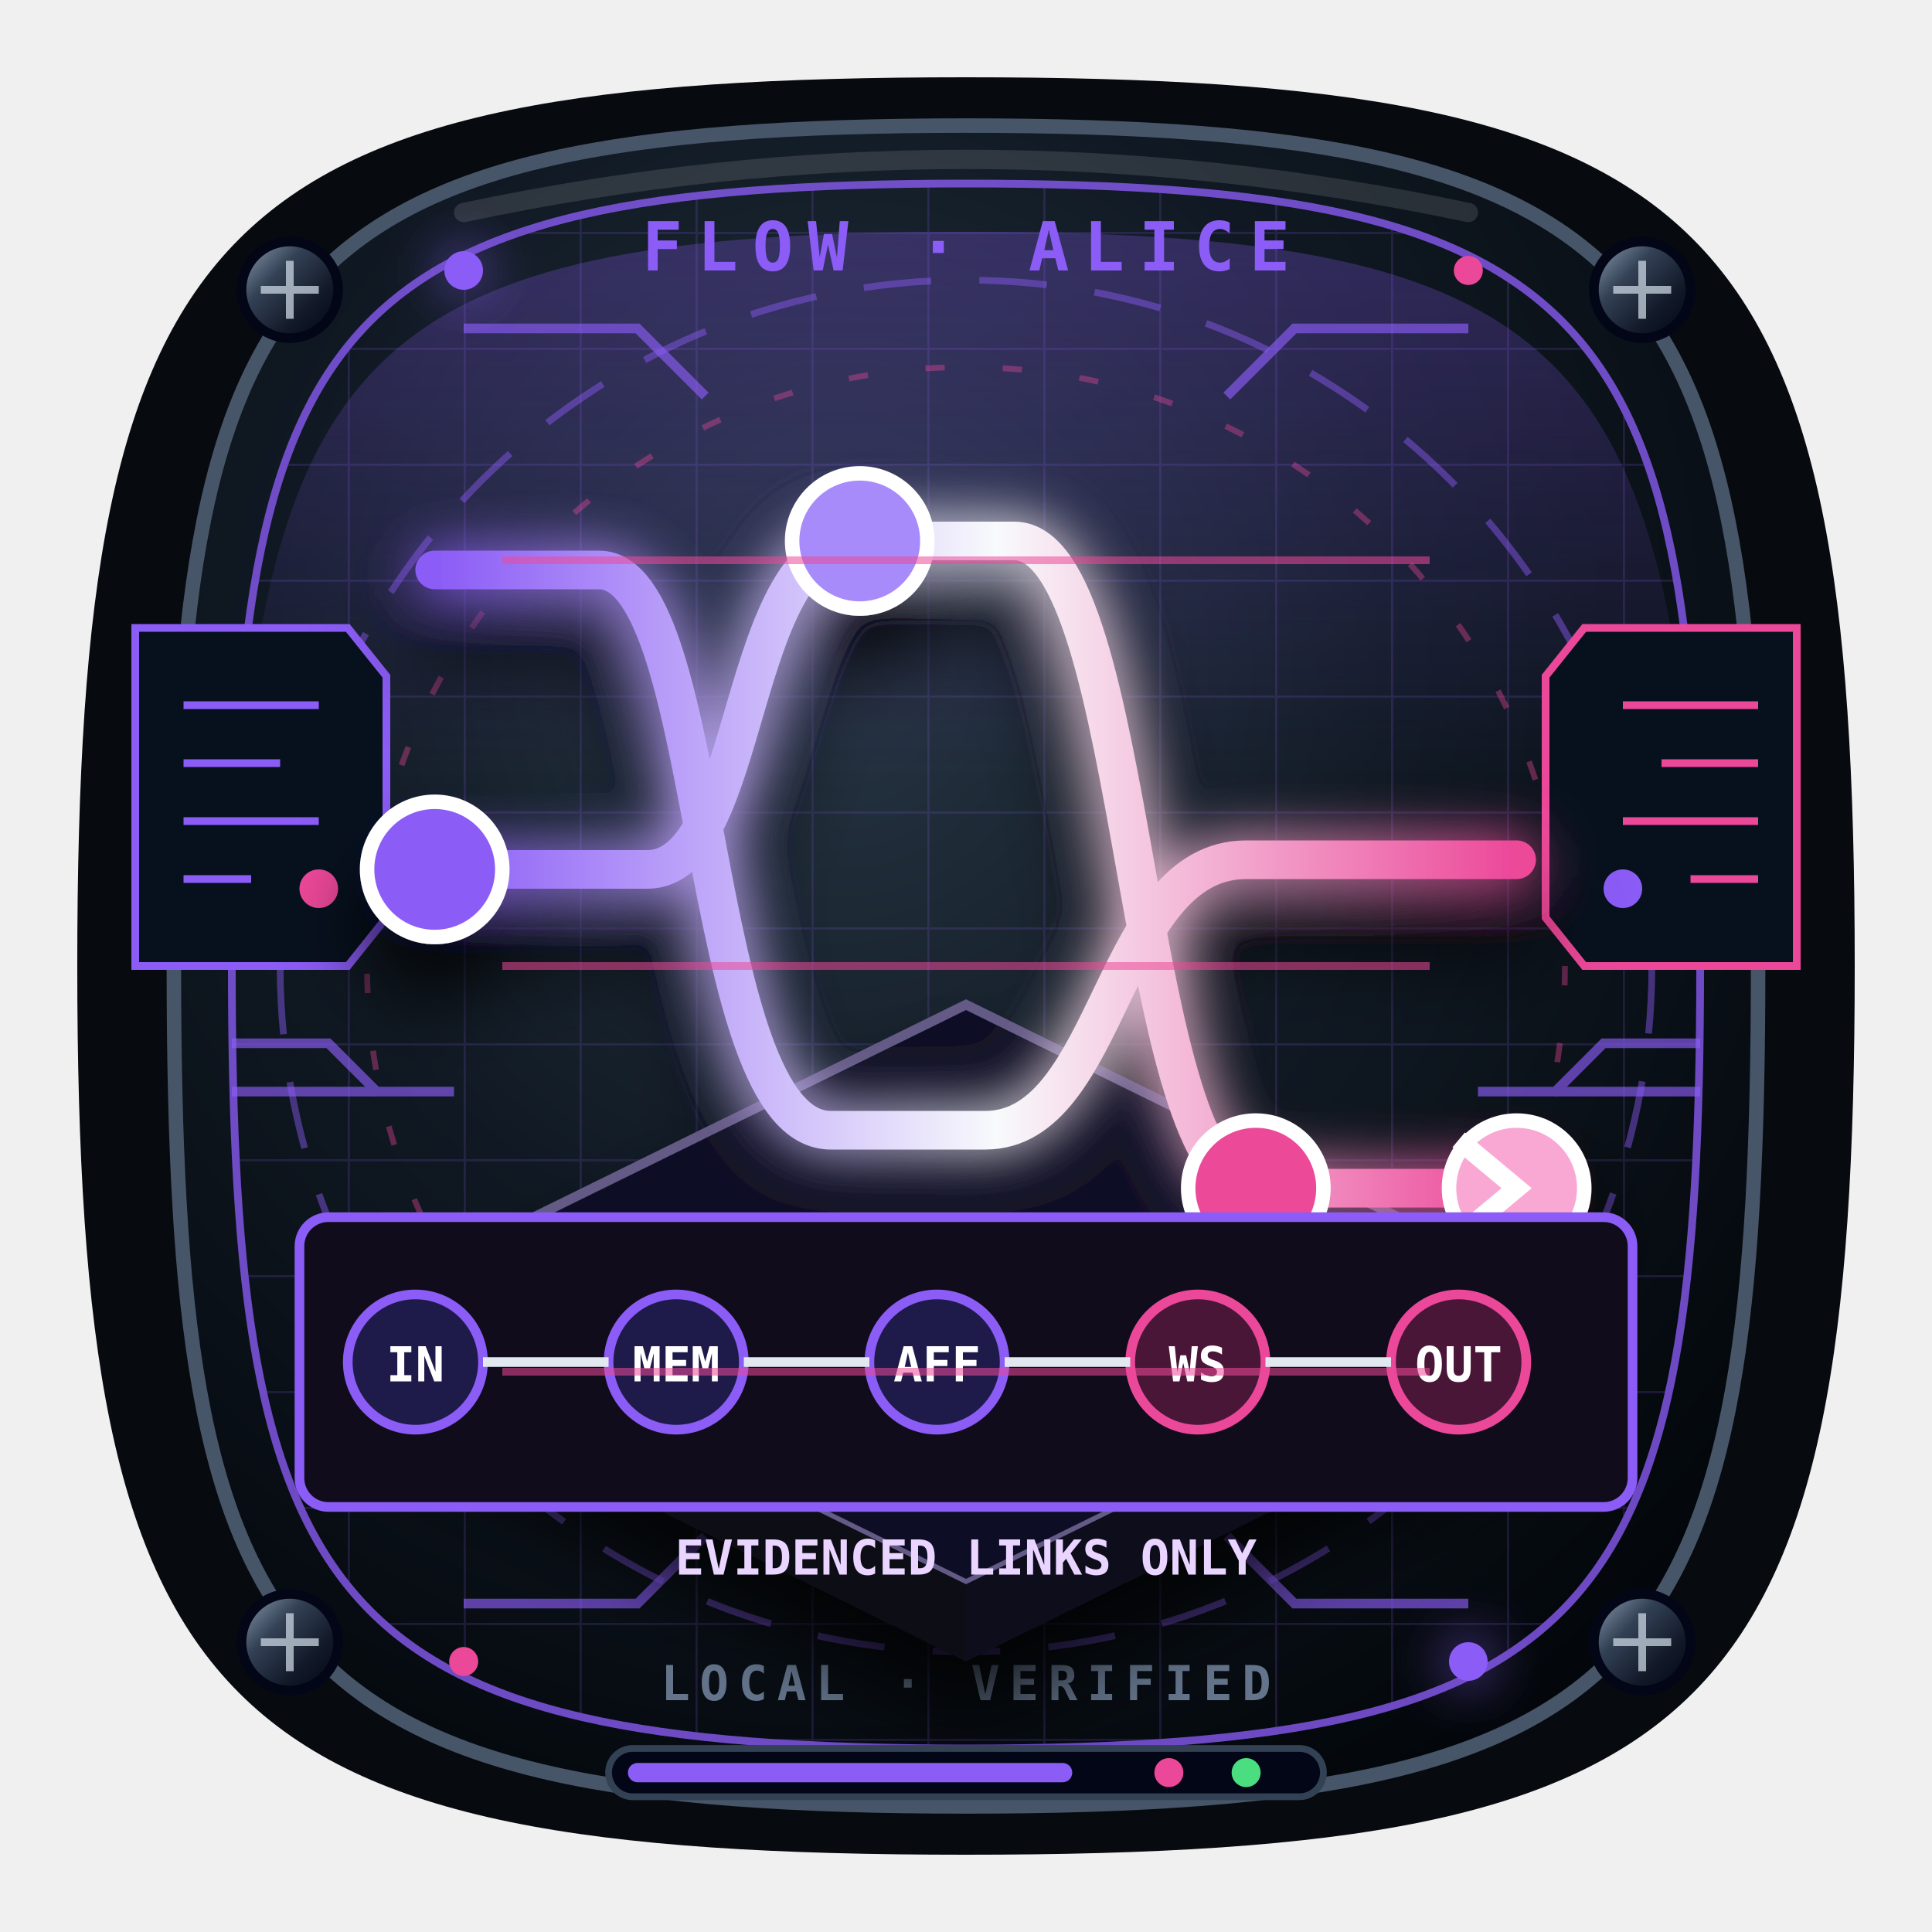
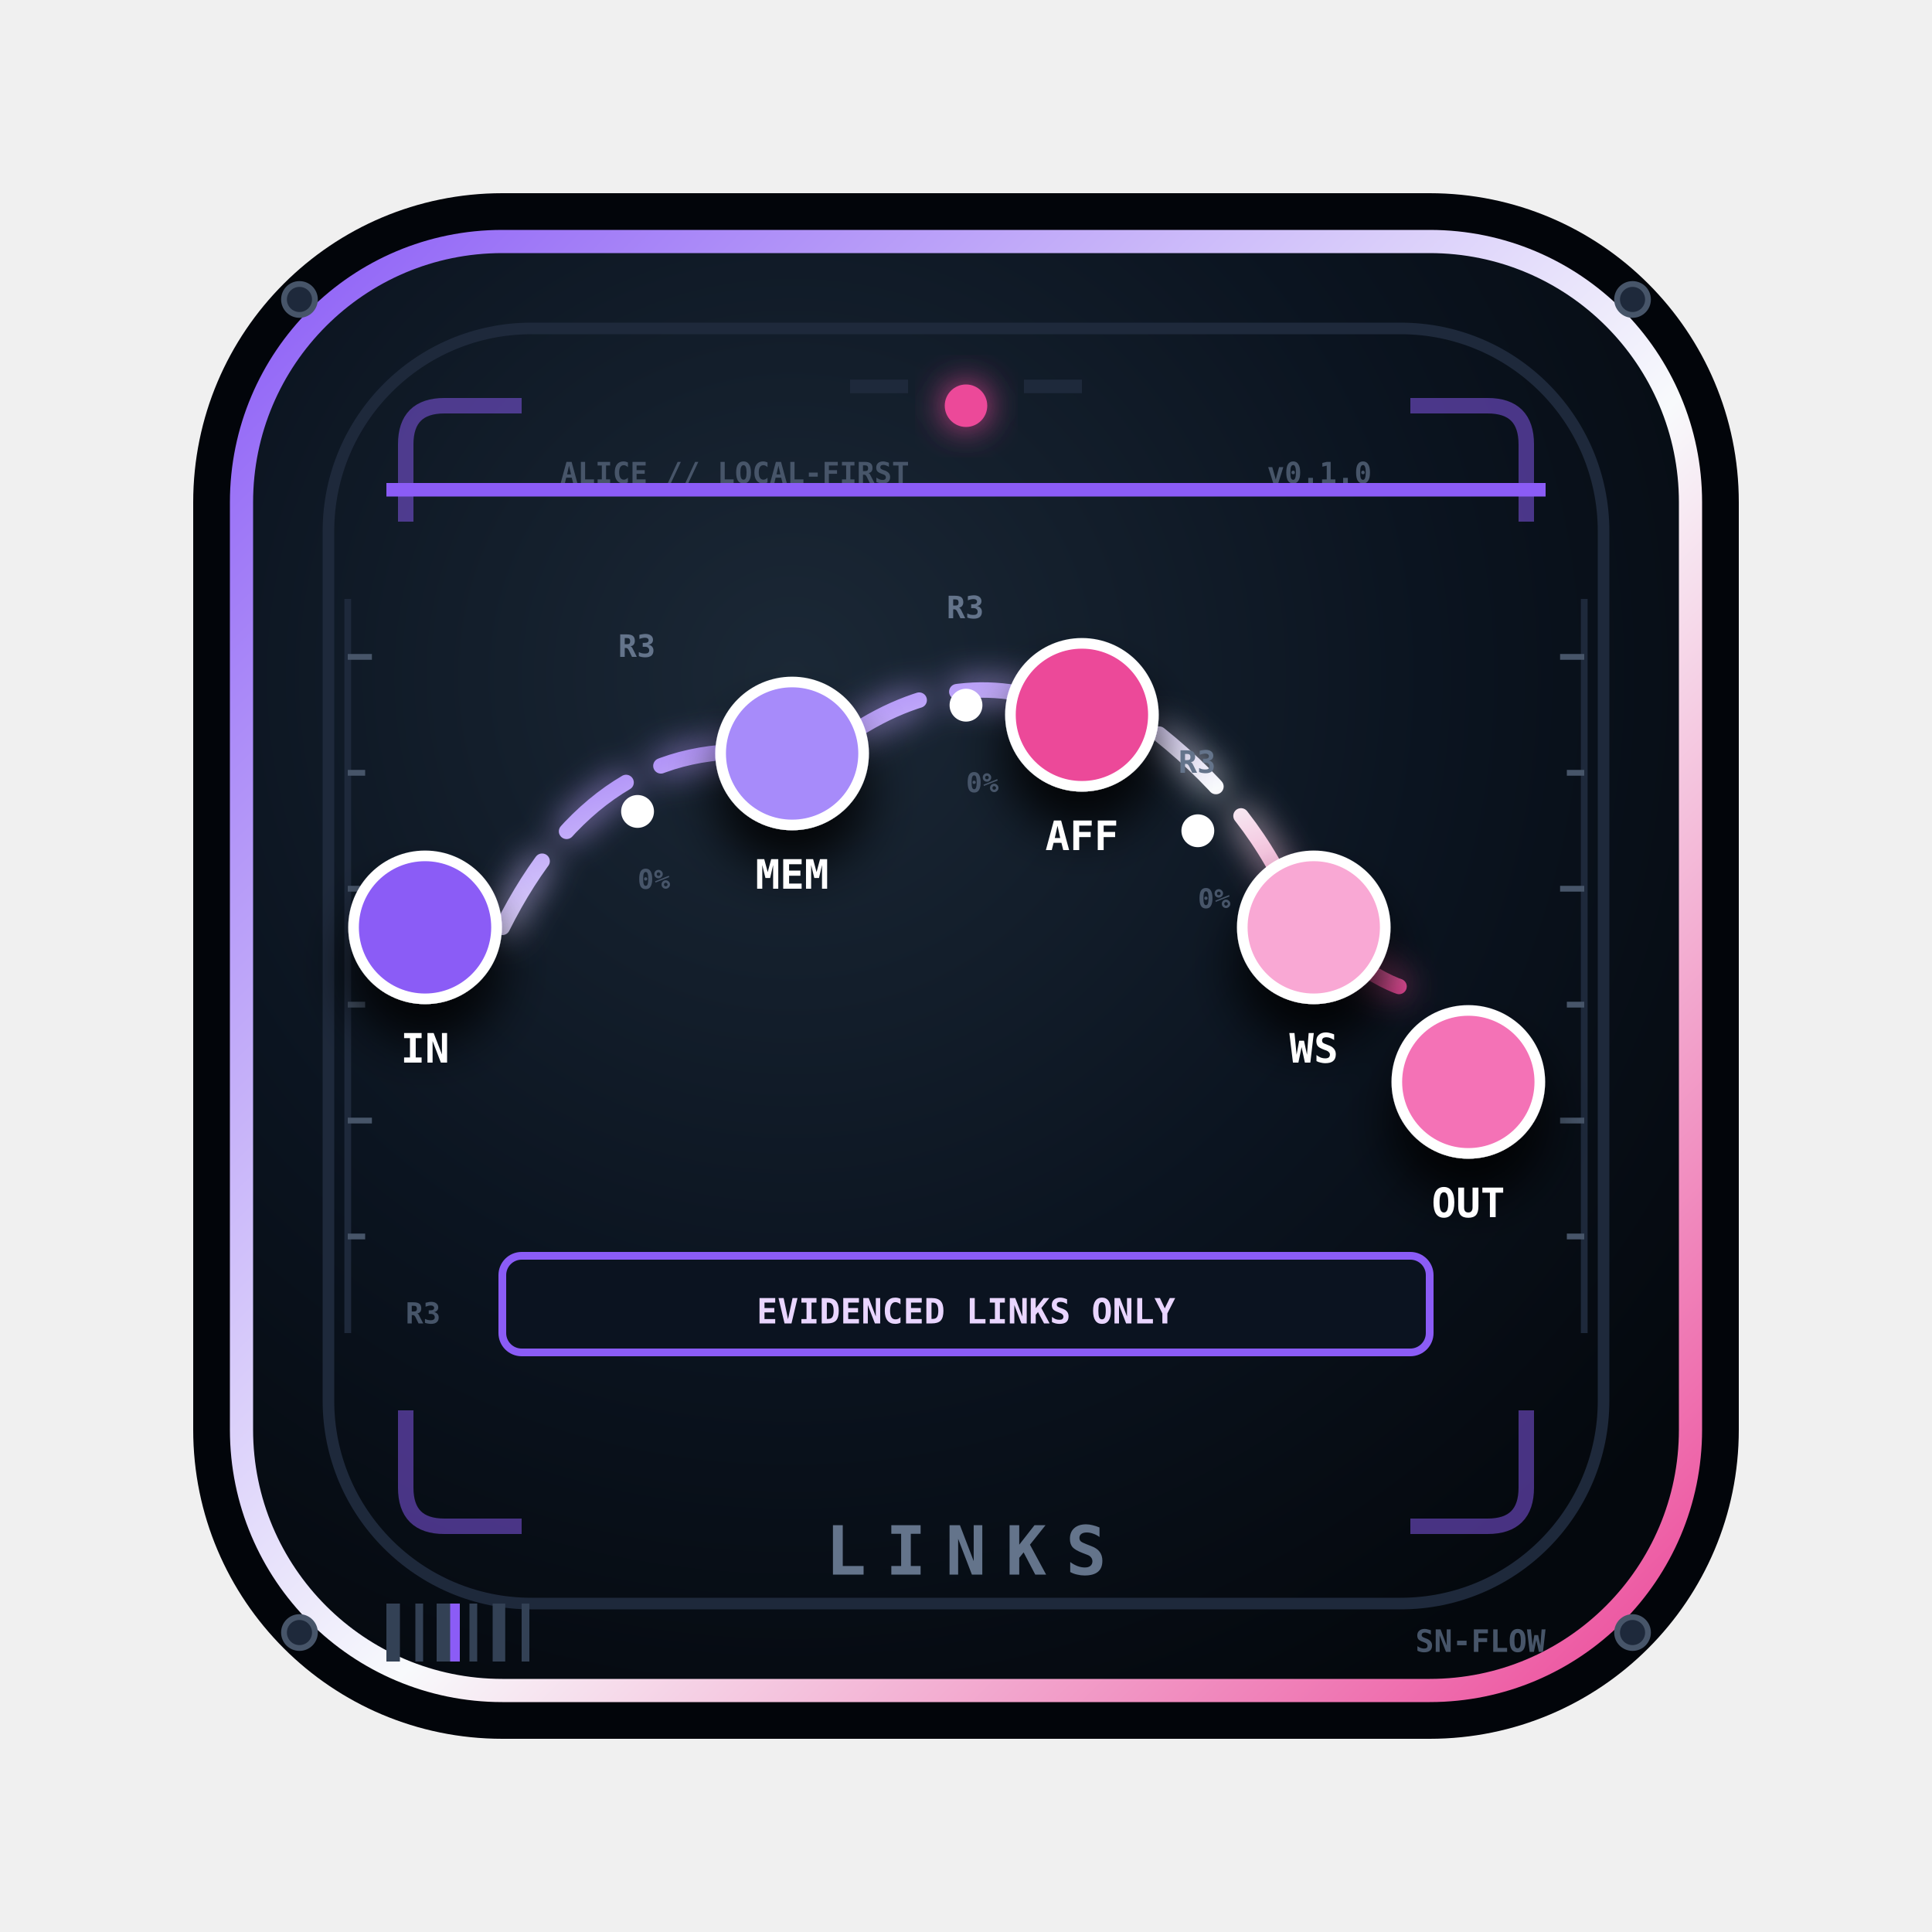
<svg xmlns="http://www.w3.org/2000/svg" viewBox="0 0 200 200" role="img" aria-label="Flujo cognitivo">
  <style>
-     .flow-orbit{animation:flowOrbit 4s linear infinite}.flow-pulse{animation:flowPulse 1.8s ease-in-out infinite}.flow-scan{animation:flowScan 3s ease-in-out infinite}
-     @keyframes flowOrbit{to{stroke-dashoffset:-42}}@keyframes flowPulse{50%{opacity:.3}}@keyframes flowScan{0%,100%{transform:translateX(-7px);opacity:.18}50%{transform:translateX(7px);opacity:.8}}
-     @media (prefers-reduced-motion:reduce){.flow-orbit,.flow-pulse,.flow-scan{animation:none}}
+     .flow-dash{animation:flowDash 2.8s linear infinite}.flow-blink{animation:flowBlink 1.6s steps(2,end) infinite}.flow-blink2{animation:flowBlink 2.3s steps(2,end) .5s infinite}.flow-scan{animation:flowScan 4.2s ease-in-out infinite}.flow-spin{transform-box:fill-box;transform-origin:50% 50%;animation:flowSpin 16s linear infinite}
+     @keyframes flowDash{to{stroke-dashoffset:-26}}@keyframes flowBlink{50%{opacity:.25}}
+     @keyframes flowScan{0%,100%{y:50px;opacity:.06}50%{y:140px;opacity:.4}}
+     @keyframes flowSpin{to{transform:rotate(360deg)}}
+     @media(prefers-reduced-motion:reduce){.flow-dash,.flow-blink,.flow-blink2,.flow-scan,.flow-spin{animation:none}}
  </style>
  <defs>
-     <radialGradient id="flow-base" cx="42%" cy="32%" r="75%">
-       <stop stop-color="#263442" />
-       <stop offset=".48" stop-color="#101923" />
-       <stop offset="1" stop-color="#03070b" />
+     <radialGradient id="flow-plate" cx="38%" cy="30%" r="80%">
+       <stop stop-color="#1b2836" />
+       <stop offset=".55" stop-color="#0b1420" />
+       <stop offset="1" stop-color="#04080d" />
    </radialGradient>
+     <linearGradient id="flow-ga" x1="0" y1="0" x2="1" y2="1">
+       <stop stop-color="#8b5cf6" />
+       <stop offset=".55" stop-color="#f8fafc" />
+       <stop offset="1" stop-color="#ec4899" />
+     </linearGradient>
+     <linearGradient id="flow-gb" x1="0" x2="1">
+       <stop stop-color="#ec4899" />
+       <stop offset="1" stop-color="#8b5cf6" />
+     </linearGradient>
    <linearGradient id="flow-metal" x1="0" y1="0" x2="1" y2="1">
      <stop stop-color="#94a3b8" />
      <stop offset=".35" stop-color="#334155" />
      <stop offset=".7" stop-color="#111827" />
      <stop offset="1" stop-color="#020617" />
    </linearGradient>
-     <linearGradient id="flow-accent" x1="0" x2="1">
-       <stop stop-color="#8b5cf6" />
-       <stop offset=".52" stop-color="#f8fafc" />
-       <stop offset="1" stop-color="#ec4899" />
-     </linearGradient>
-     <radialGradient id="flow-holo">
+     <radialGradient id="flow-halo">
      <stop stop-color="#fff" />
-       <stop offset=".18" stop-color="#8b5cf6" />
-       <stop offset=".68" stop-color="#ec4899" />
+       <stop offset=".2" stop-color="#8b5cf6" />
+       <stop offset=".7" stop-color="#ec4899" />
      <stop offset="1" stop-color="#07111d" />
    </radialGradient>
-     <pattern id="flow-grid" width="12" height="12" patternUnits="userSpaceOnUse">
-       <path d="M12 0H0v12" fill="none" stroke="#8b5cf6" stroke-width=".45" opacity=".22" />
-     </pattern>
-     <filter id="flow-glow" x="-50%" y="-50%" width="200%" height="200%">
-       <feGaussianBlur stdDeviation="2.8" result="b" />
+     <filter id="flow-shadow" x="-45%" y="-45%" width="190%" height="200%">
+       <feDropShadow dx="0" dy="4" stdDeviation="2.6" flood-color="#000" flood-opacity=".85" />
+     </filter>
+     <filter id="flow-glow" x="-70%" y="-70%" width="240%" height="240%">
+       <feGaussianBlur stdDeviation="1.8" result="b" />
      <feMerge>
        <feMergeNode in="b" />
        <feMergeNode in="SourceGraphic" />
      </feMerge>
    </filter>
-     <filter id="flow-shadow" x="-40%" y="-40%" width="180%" height="190%">
-       <feDropShadow dx="0" dy="6" stdDeviation="4" flood-color="#000" flood-opacity=".8" />
-     </filter>
-     <linearGradient id="flow-beam" x1="0" y1="0" x2="0" y2="1">
-       <stop stop-color="#8b5cf6" stop-opacity=".28" />
-       <stop offset="1" stop-color="#8b5cf6" stop-opacity="0" />
-     </linearGradient>
  </defs>
-   <path d="M100 8C178 8 192 22 192 100S178 192 100 192 8 178 8 100 22 8 100 8Z" fill="#070a0f" />
-   <path d="M100 13c72 0 82 15 82 87s-10 87-82 87-82-15-82-87 10-87 82-87Z" fill="url(#flow-base)" stroke="#475569" stroke-width="1.5" />
-   <path d="M100 19c66 0 76 14 76 81s-10 81-76 81-76-14-76-81 10-81 76-81Z" fill="url(#flow-grid)" stroke="#8b5cf6" stroke-width=".8" opacity=".78" />
-   <path d="M100 24c57 0 71 10 75 57L25 81c4-47 18-57 75-57Z" fill="url(#flow-beam)" />
-   <circle class="flow-orbit" cx="100" cy="100" r="71" fill="none" stroke="#8b5cf6" stroke-width=".7" stroke-dasharray="7 5" opacity=".45" />
-   <circle class="flow-orbit" cx="100" cy="100" r="62" fill="none" stroke="#ec4899" stroke-width=".6" stroke-dasharray="2 6" opacity=".38" />
-   <path d="M48 34h18l7 7m79-7h-18l-7 7M48 166h18l7-7m79 7h-18l-7-7" fill="none" stroke="#8b5cf6" stroke-width="1" opacity=".65" />
-   <g fill="url(#flow-metal)" stroke="#020617">
-     <circle cx="30" cy="30" r="5" />
-     <circle cx="170" cy="30" r="5" />
-     <circle cx="30" cy="170" r="5" />
-     <circle cx="170" cy="170" r="5" />
+   <rect x="20" y="20" width="160" height="160" rx="32" fill="#02050a" />
+   <rect x="25" y="25" width="150" height="150" rx="27" fill="url(#flow-plate)" stroke="url(#flow-ga)" stroke-width="2.4" />
+   <rect x="34" y="34" width="132" height="132" rx="21" fill="none" stroke="#1e293b" stroke-width="1.2" />
+   <path d="M42 54v-8q0-4 4-4h8M158 54v-8q0-4-4-4h-8M42 146v8q0 4 4 4h8M158 146v8q0 4-4 4h-8" fill="none" stroke="#8b5cf6" stroke-width="1.6" opacity=".5" />
+   <g fill="#1e293b" stroke="#475569" stroke-width=".6">
+     <circle cx="31" cy="31" r="1.6" />
+     <circle cx="169" cy="31" r="1.6" />
+     <circle cx="31" cy="169" r="1.6" />
+     <circle cx="169" cy="169" r="1.6" />
  </g>
-   <g stroke="#cbd5e1" stroke-width=".8" opacity=".75">
-     <path d="M27 30h6m-3-3v6M167 30h6m-3-3v6M27 170h6m-3-3v6M167 170h6m-3-3v6" />
+   <path d="M88 40h6M106 40h6" stroke="#1e293b" stroke-width="1.4" />
+   <g font-family="Consolas,monospace" font-weight="900">
+     <text x="58" y="50" fill="#475569" font-size="3">ALICE // LOCAL-FIRST</text>
+     <text x="142" y="50" fill="#475569" font-size="3" text-anchor="end">v0.1.0</text>
  </g>
-   <g fill="#8b5cf6" filter="url(#flow-glow)">
-     <circle cx="48" cy="28" r="2" />
-     <circle cx="152" cy="172" r="2" />
+   <path d="M36 62v76M164 62v76" stroke="#1e293b" stroke-width=".7" />
+   <path d="M36 68h2.5M36 80h1.8M36 92h2.5M36 104h1.8M36 116h2.5M36 128h1.8M164 68h-2.5M164 80h-1.8M164 92h-2.5M164 104h-1.8M164 116h-2.5M164 128h-1.8" stroke="#475569" stroke-width=".6" />
+   <circle class="flow-blink" cx="100" cy="42" r="2.2" fill="#ec4899" filter="url(#flow-glow)" />
+   <g fill="none" stroke="url(#flow-ga)" stroke-width="1.6" stroke-linecap="round" class="flow-dash" stroke-dasharray="8 4">
+     <path d="M52 96q10-20 28-18M88 76q12-8 24-2M120 76q10 8 14 18M138 98q8 6 10 4" filter="url(#flow-glow)" />
  </g>
-   <g fill="#ec4899">
-     <circle cx="152" cy="28" r="1.5" />
-     <circle cx="48" cy="172" r="1.5" />
+   <g filter="url(#flow-shadow)" stroke="#fff" stroke-width="1.1">
+     <circle cx="44" cy="96" r="7.4" fill="#8b5cf6" />
+     <circle cx="82" cy="78" r="7.4" fill="#a78bfa" />
+     <circle cx="112" cy="74" r="7.4" fill="#ec4899" />
+     <circle cx="136" cy="96" r="7.4" fill="#f9a8d4" />
+     <circle cx="152" cy="112" r="7.4" fill="#f472b6" />
  </g>
-   <path d="M48 22Q100 11 152 22" fill="none" stroke="#fff" stroke-width="2" stroke-linecap="round" opacity=".12" />
+   <g font-family="Consolas,monospace" font-weight="900" font-size="4.2" fill="#fff">
+     <text x="44" y="110" text-anchor="middle">IN</text>
+     <text x="82" y="92" text-anchor="middle">MEM</text>
+     <text x="112" y="88" text-anchor="middle">AFF</text>
+     <text x="136" y="110" text-anchor="middle">WS</text>
+     <text x="152" y="126" text-anchor="middle">OUT</text>
+   </g>
+   <g class="flow-blink" fill="#fff">
+     <circle cx="66" cy="84" r="1.7" />
+     <circle cx="100" cy="73" r="1.7" />
+     <circle cx="124" cy="86" r="1.7" />
+   </g>
+   <g font-family="Consolas,monospace" font-weight="900" font-size="3.2" fill="#64748b">
+     <text x="64" y="68">R3</text>
+     <text x="98" y="64">R3</text>
+     <text x="122" y="80">R3</text>
+   </g>
+   <g font-family="Consolas,monospace" font-weight="900" font-size="2.8" fill="#475569">
+     <text x="66" y="92">0%</text>
+     <text x="100" y="82">0%</text>
+     <text x="124" y="94">0%</text>
+   </g>
  <g font-family="Consolas,monospace" font-weight="900">
-     <text x="100" y="28" fill="#8b5cf6" font-size="7" text-anchor="middle" letter-spacing="1.5">FLOW · ALICE</text>
-     <text x="100" y="176" fill="#64748b" font-size="5" text-anchor="middle" letter-spacing="1">LOCAL · VERIFIED</text>
+     <text x="42" y="137" fill="#475569" font-size="3">R3</text>
+     <rect x="52" y="130" width="96" height="10" rx="2" fill="#0b1320" stroke="#8b5cf6" stroke-width=".8" />
+     <text x="100" y="137" fill="#e9d5ff" font-size="3.6" text-anchor="middle">EVIDENCED LINKS ONLY</text>
  </g>
-   <g transform="translate(14 65)" fill="#07111e" stroke="#8b5cf6" stroke-width=".8">
-     <path d="M0 0h22l4 5v25l-4 5H0z" />
-     <path d="M5 8h14M5 14h10M5 20h14M5 26h7" stroke="#8b5cf6" />
-     <circle class="flow-pulse" cx="19" cy="27" r="2" fill="#ec4899" stroke="none" />
+   <rect class="flow-scan" x="40" y="50" width="120" height="1.4" fill="#8b5cf6" />
+   <g fill="#334155">
+     <rect x="40" y="166" width="1.4" height="6" />
+     <rect x="43" y="166" width=".8" height="6" />
+     <rect x="45.2" y="166" width="1.8" height="6" />
+     <rect x="48.6" y="166" width=".8" height="6" />
+     <rect x="51" y="166" width="1.3" height="6" />
+     <rect x="54" y="166" width=".8" height="6" />
  </g>
-   <g transform="translate(160 65)" fill="#07111e" stroke="#ec4899" stroke-width=".8">
-     <path d="M4 0h22v35H4l-4-5V5z" />
-     <path d="M8 8h14M12 14h10M8 20h14M15 26h7" stroke="#ec4899" />
-     <circle class="flow-pulse" cx="8" cy="27" r="2" fill="#8b5cf6" stroke="none" />
+   <rect x="46.6" y="166" width="1" height="6" fill="#8b5cf6" />
+   <g font-family="Consolas,monospace" font-weight="900">
+     <text x="160" y="171" fill="#475569" font-size="3.2" text-anchor="end">SN-FLOW</text>
  </g>
-   <g transform="translate(100 91)" filter="url(#flow-shadow)">
-     <path d="M-61 43 0 13l61 30L0 73z" fill="#111126" stroke="#645a85" />
-     <path d="M-61 43 0 73v8l-61-30z" fill="#090816" />
-     <path d="M61 43 0 73v8l61-30z" fill="#0e0c1d" />
-     <path d="M-55-1h22c11 0 9-34 22-34H5c13 0 12 67 25 67h27M-55-32h17c12 0 10 58 24 58H2c13 0 13-28 27-28h28" fill="none" stroke="url(#flow-accent)" stroke-width="4" stroke-linecap="round" filter="url(#flow-glow)" />
-     <g stroke="#fff" stroke-width="1.5">
-       <circle cx="-55" cy="-1" r="7" fill="#8b5cf6" />
-       <circle cx="-11" cy="-35" r="7" fill="#a78bfa" />
-       <circle cx="30" cy="32" r="7" fill="#ec4899" />
-       <circle cx="57" cy="32" r="7" fill="#f9a8d4" />
-     </g>
-     <path d="m51 27 6 5-6 5" fill="none" stroke="#fff" stroke-width="2" />
-   </g>
-   <g font-family="Consolas,monospace" font-size="5" font-weight="900">
-     <g transform="translate(31 126)">
-       <rect width="138" height="30" rx="3" fill="#100c1b" stroke="#8b5cf6" />
-       <g fill="#1e1b4b" stroke="#8b5cf6">
-         <circle cx="12" cy="15" r="7" />
-         <circle cx="39" cy="15" r="7" />
-         <circle cx="66" cy="15" r="7" />
-       </g>
-       <g fill="#4a1638" stroke="#ec4899">
-         <circle cx="93" cy="15" r="7" />
-         <circle cx="120" cy="15" r="7" />
-       </g>
-       <path d="M19 15h13m14 0h13m14 0h13m14 0h13" stroke="#e2e8f0" />
-       <text x="12" y="17" fill="#fff" text-anchor="middle">IN</text>
-       <text x="39" y="17" fill="#fff" text-anchor="middle">MEM</text>
-       <text x="66" y="17" fill="#fff" text-anchor="middle">AFF</text>
-       <text x="93" y="17" fill="#fff" text-anchor="middle">WS</text>
-       <text x="120" y="17" fill="#fff" text-anchor="middle">OUT</text>
-     </g>
-     <text x="100" y="163" fill="#e9d5ff" text-anchor="middle">EVIDENCED LINKS ONLY</text>
-   </g>
-   <g class="flow-scan" stroke="#ec4899" stroke-width=".8" opacity=".55">
-     <path d="M52 58h96M52 100h96M52 142h96" />
-   </g>
-   <g opacity=".65" stroke="#8b5cf6" stroke-width="1">
-     <path d="M24 108h10l5 5h8M176 108h-10l-5 5h-8" fill="none" />
-     <path d="M24 113h15M176 113h-15" />
-   </g>
-   <g transform="translate(63 181)">
-     <rect width="74" height="5" rx="2.5" fill="#020617" stroke="#334155" stroke-width=".7" />
-     <rect x="2" y="1.5" width="46" height="2" rx="1" fill="#8b5cf6" />
-     <circle cx="58" cy="2.5" r="1.5" fill="#ec4899" />
-     <circle cx="66" cy="2.5" r="1.5" fill="#4ade80" />
+   <g font-family="Consolas,monospace" font-weight="900">
+     <text x="100" y="163" fill="#64748b" font-size="7" text-anchor="middle" letter-spacing="2">LINKS</text>
  </g>
</svg>
